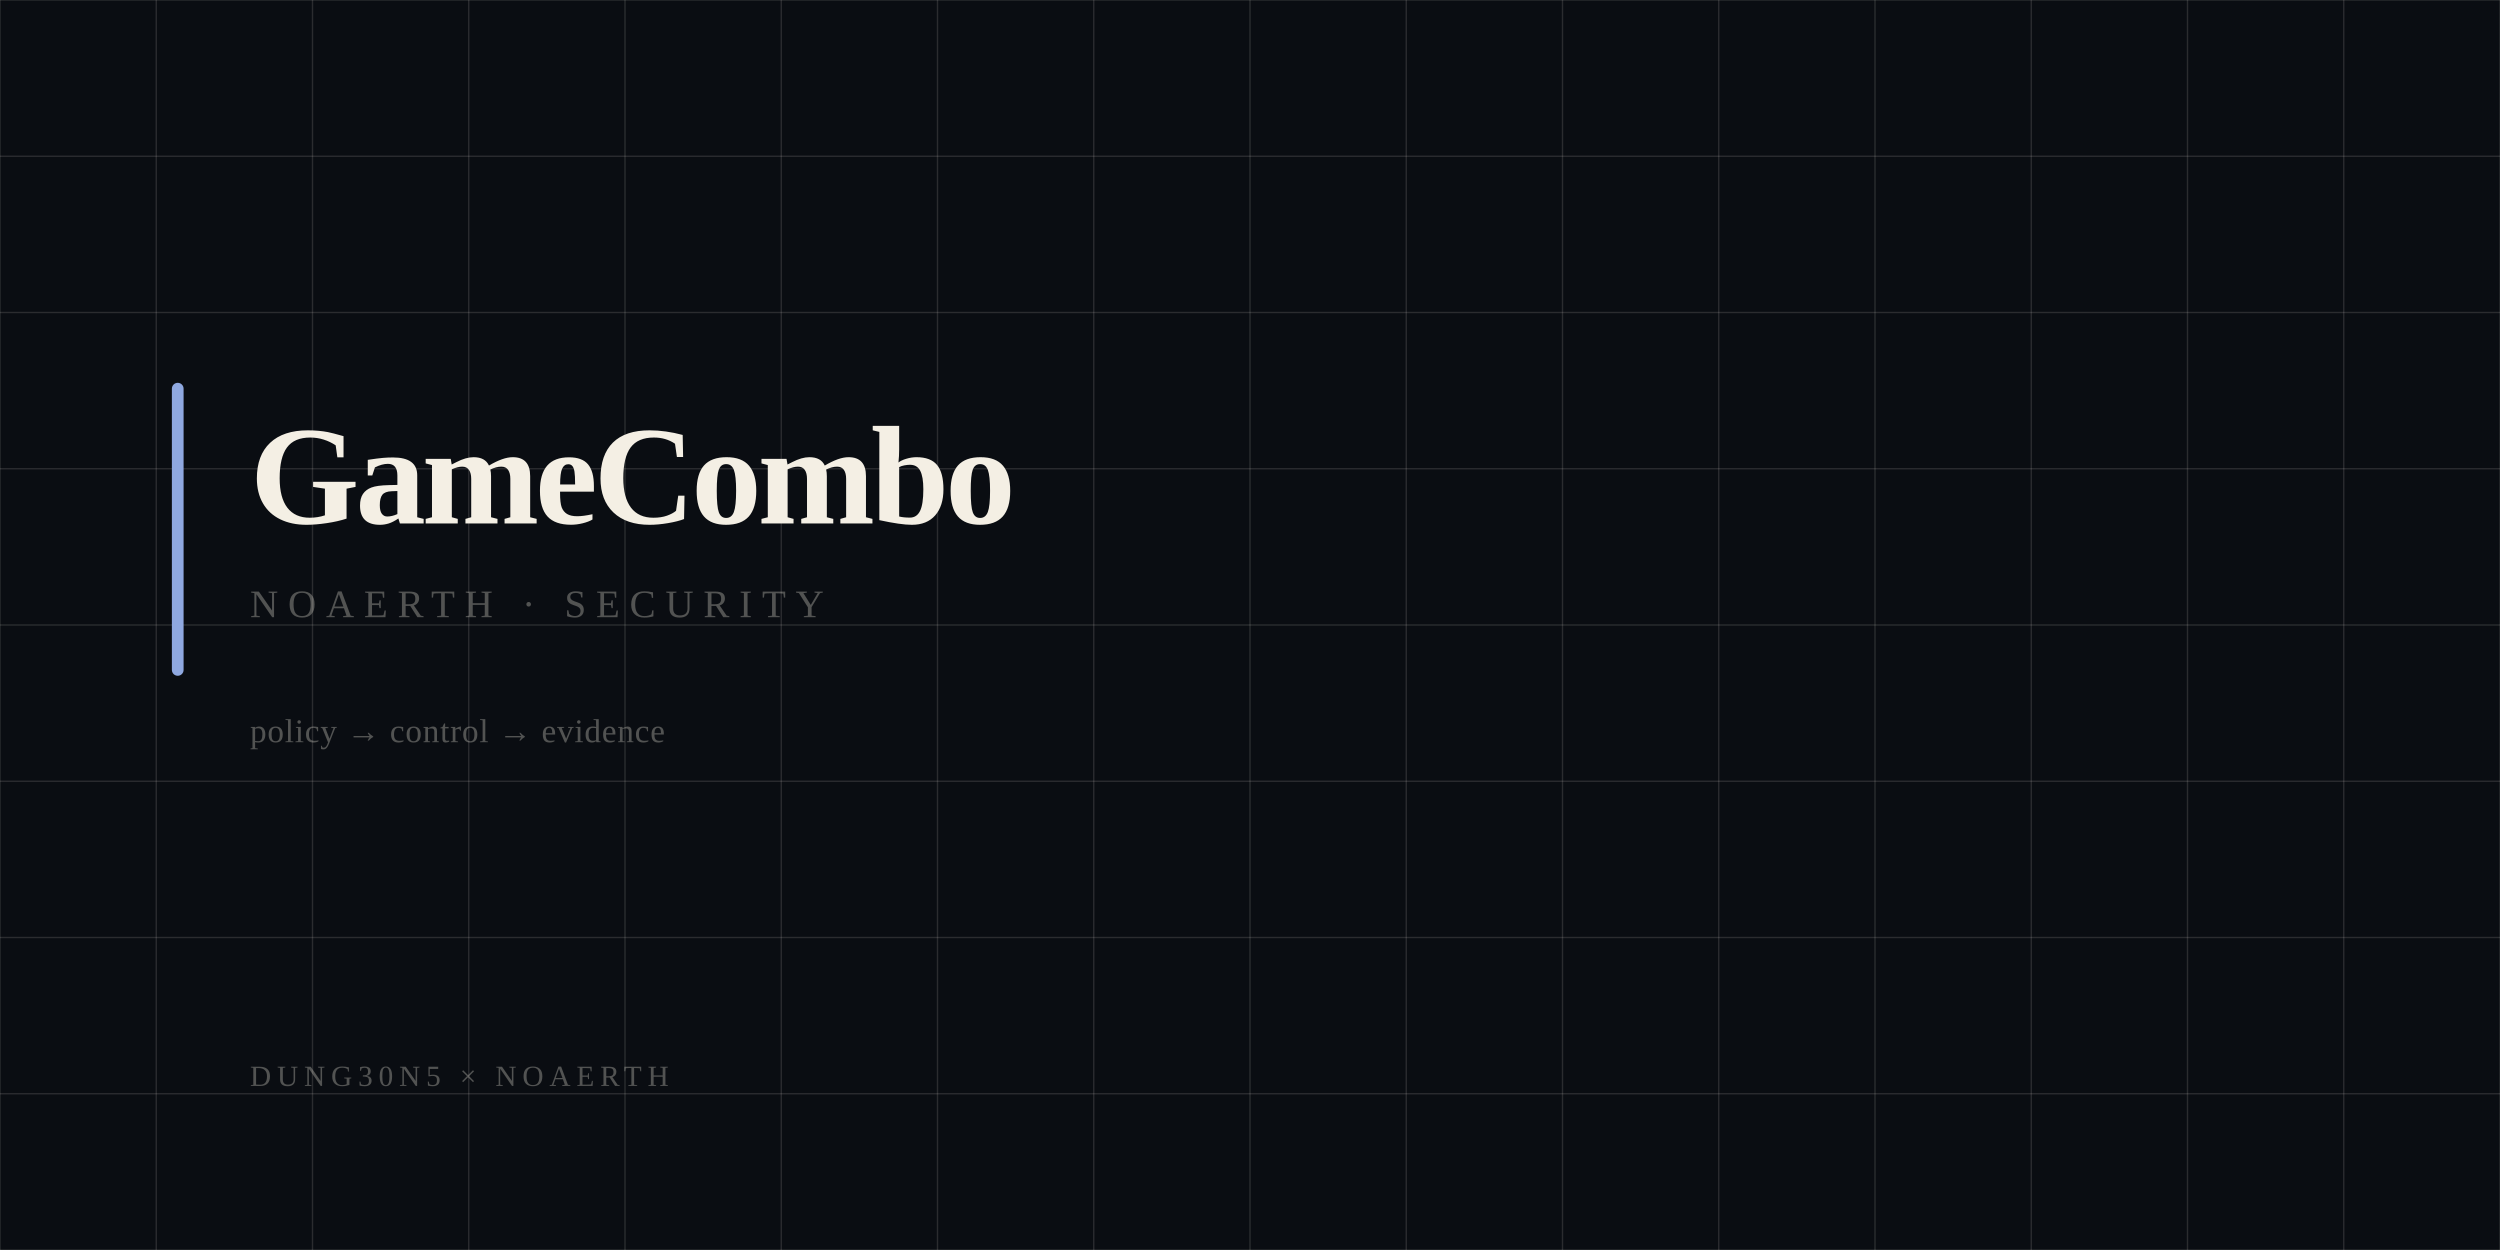
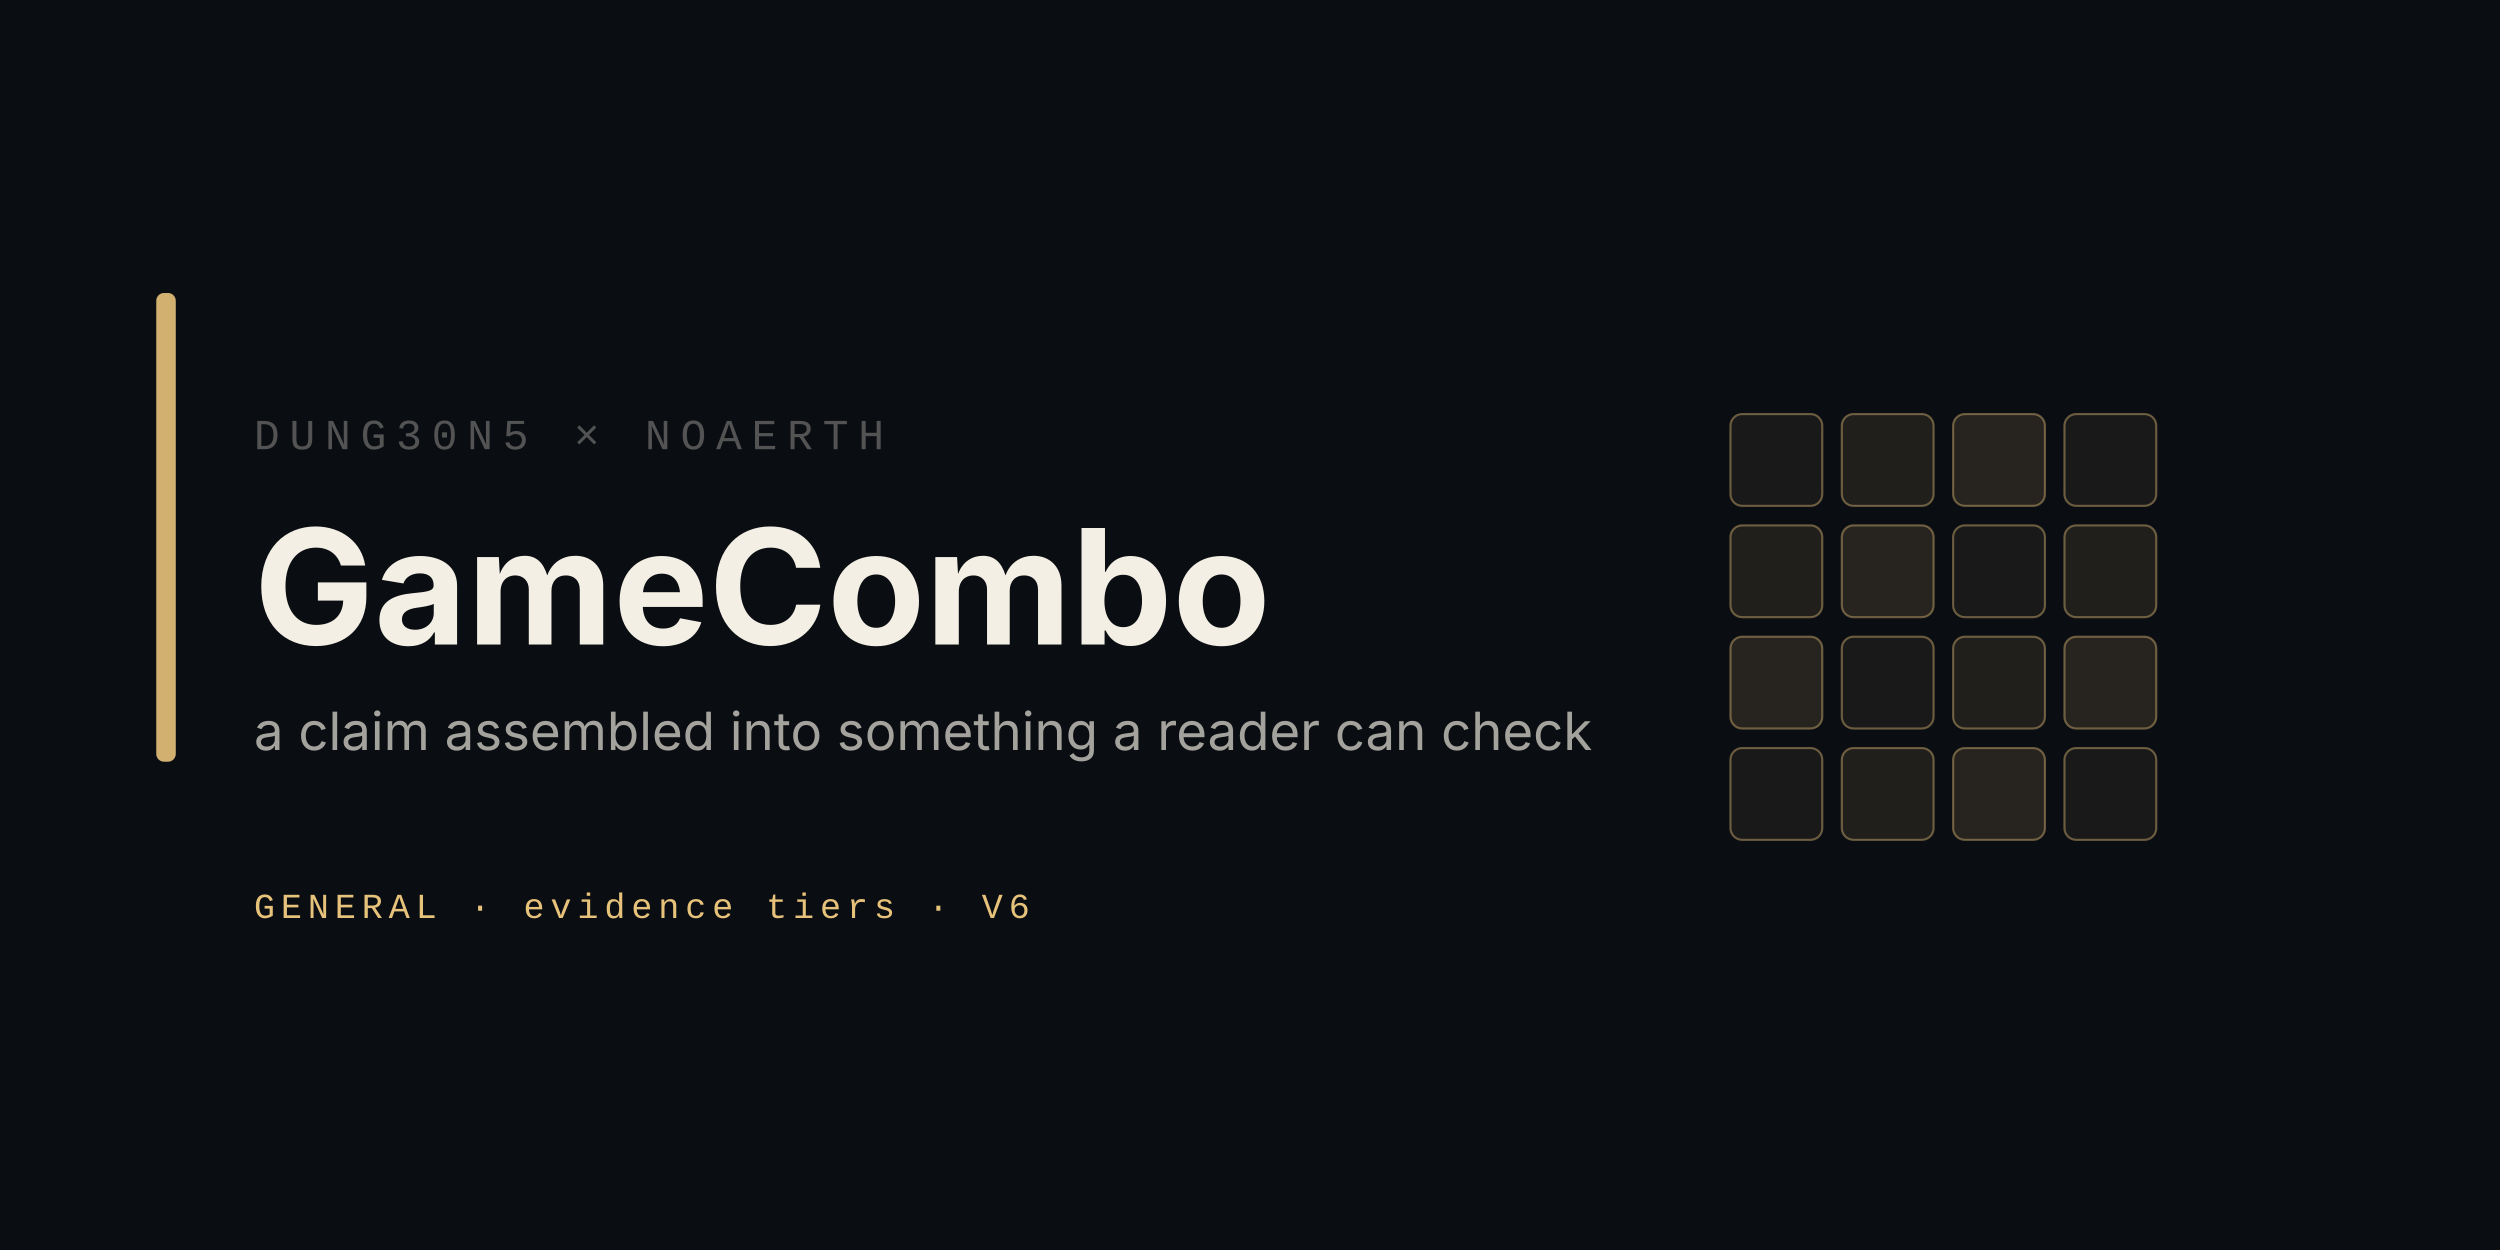
- <svg xmlns="http://www.w3.org/2000/svg" viewBox="0 0 1280 640" width="1280" height="640" role="img" aria-label="GameCombo — NOAERTH project card.">
+ <svg xmlns="http://www.w3.org/2000/svg" viewBox="0 0 1280 640" width="1280" height="640" role="img" aria-label="GameCombo project card">
  <rect width="1280" height="640" fill="#0a0d12" />
-   <line x1="0" y1="0" x2="0" y2="640" stroke="#f4efe424" stroke-width="0.7" />
-   <line x1="80" y1="0" x2="80" y2="640" stroke="#f4efe424" stroke-width="0.7" />
-   <line x1="160" y1="0" x2="160" y2="640" stroke="#f4efe424" stroke-width="0.7" />
-   <line x1="240" y1="0" x2="240" y2="640" stroke="#f4efe424" stroke-width="0.7" />
-   <line x1="320" y1="0" x2="320" y2="640" stroke="#f4efe424" stroke-width="0.7" />
-   <line x1="400" y1="0" x2="400" y2="640" stroke="#f4efe424" stroke-width="0.7" />
-   <line x1="480" y1="0" x2="480" y2="640" stroke="#f4efe424" stroke-width="0.7" />
-   <line x1="560" y1="0" x2="560" y2="640" stroke="#f4efe424" stroke-width="0.7" />
-   <line x1="640" y1="0" x2="640" y2="640" stroke="#f4efe424" stroke-width="0.7" />
-   <line x1="720" y1="0" x2="720" y2="640" stroke="#f4efe424" stroke-width="0.7" />
-   <line x1="800" y1="0" x2="800" y2="640" stroke="#f4efe424" stroke-width="0.7" />
-   <line x1="880" y1="0" x2="880" y2="640" stroke="#f4efe424" stroke-width="0.7" />
-   <line x1="960" y1="0" x2="960" y2="640" stroke="#f4efe424" stroke-width="0.7" />
-   <line x1="1040" y1="0" x2="1040" y2="640" stroke="#f4efe424" stroke-width="0.7" />
-   <line x1="1120" y1="0" x2="1120" y2="640" stroke="#f4efe424" stroke-width="0.7" />
-   <line x1="1200" y1="0" x2="1200" y2="640" stroke="#f4efe424" stroke-width="0.7" />
-   <line x1="1280" y1="0" x2="1280" y2="640" stroke="#f4efe424" stroke-width="0.7" />
-   <line x1="0" y1="0" x2="1280" y2="0" stroke="#f4efe424" stroke-width="0.7" />
-   <line x1="0" y1="80" x2="1280" y2="80" stroke="#f4efe424" stroke-width="0.7" />
-   <line x1="0" y1="160" x2="1280" y2="160" stroke="#f4efe424" stroke-width="0.7" />
-   <line x1="0" y1="240" x2="1280" y2="240" stroke="#f4efe424" stroke-width="0.7" />
-   <line x1="0" y1="320" x2="1280" y2="320" stroke="#f4efe424" stroke-width="0.7" />
-   <line x1="0" y1="400" x2="1280" y2="400" stroke="#f4efe424" stroke-width="0.7" />
-   <line x1="0" y1="480" x2="1280" y2="480" stroke="#f4efe424" stroke-width="0.7" />
-   <line x1="0" y1="560" x2="1280" y2="560" stroke="#f4efe424" stroke-width="0.7" />
-   <line x1="0" y1="640" x2="1280" y2="640" stroke="#f4efe424" stroke-width="0.7" />
-   <rect x="88" y="196" width="6" height="150" rx="3" fill="#8fa8e0" />
-   <text x="128" y="268" fill="#f4efe4" font-size="72" font-weight="680" letter-spacing="-2">GameCombo</text>
-   <text x="128" y="316" fill="#f4efe44f" font-size="20" letter-spacing="5">NOAERTH · SECURITY</text>
-   <text x="128" y="380" fill="#f4efe44f" font-size="17" letter-spacing="0.4">policy → control → evidence</text>
-   <text x="128" y="556" fill="#f4efe44f" font-size="15" letter-spacing="3">DUNG30N5 × NOAERTH</text>
+   <rect x="886" y="212" width="47" height="47" rx="6" fill="#e7c27a" fill-opacity="0.07" stroke="#e7c27a" stroke-width="1.1" stroke-opacity="0.42" />
+   <rect x="943" y="212" width="47" height="47" rx="6" fill="#e7c27a" fill-opacity="0.10" stroke="#e7c27a" stroke-width="1.1" stroke-opacity="0.42" />
+   <rect x="1000" y="212" width="47" height="47" rx="6" fill="#e7c27a" fill-opacity="0.13" stroke="#e7c27a" stroke-width="1.1" stroke-opacity="0.42" />
+   <rect x="1057" y="212" width="47" height="47" rx="6" fill="#e7c27a" fill-opacity="0.07" stroke="#e7c27a" stroke-width="1.1" stroke-opacity="0.42" />
+   <rect x="886" y="269" width="47" height="47" rx="6" fill="#e7c27a" fill-opacity="0.10" stroke="#e7c27a" stroke-width="1.1" stroke-opacity="0.42" />
+   <rect x="943" y="269" width="47" height="47" rx="6" fill="#e7c27a" fill-opacity="0.13" stroke="#e7c27a" stroke-width="1.1" stroke-opacity="0.42" />
+   <rect x="1000" y="269" width="47" height="47" rx="6" fill="#e7c27a" fill-opacity="0.07" stroke="#e7c27a" stroke-width="1.1" stroke-opacity="0.42" />
+   <rect x="1057" y="269" width="47" height="47" rx="6" fill="#e7c27a" fill-opacity="0.10" stroke="#e7c27a" stroke-width="1.1" stroke-opacity="0.42" />
+   <rect x="886" y="326" width="47" height="47" rx="6" fill="#e7c27a" fill-opacity="0.13" stroke="#e7c27a" stroke-width="1.1" stroke-opacity="0.42" />
+   <rect x="943" y="326" width="47" height="47" rx="6" fill="#e7c27a" fill-opacity="0.07" stroke="#e7c27a" stroke-width="1.1" stroke-opacity="0.42" />
+   <rect x="1000" y="326" width="47" height="47" rx="6" fill="#e7c27a" fill-opacity="0.10" stroke="#e7c27a" stroke-width="1.1" stroke-opacity="0.42" />
+   <rect x="1057" y="326" width="47" height="47" rx="6" fill="#e7c27a" fill-opacity="0.13" stroke="#e7c27a" stroke-width="1.1" stroke-opacity="0.42" />
+   <rect x="886" y="383" width="47" height="47" rx="6" fill="#e7c27a" fill-opacity="0.07" stroke="#e7c27a" stroke-width="1.1" stroke-opacity="0.42" />
+   <rect x="943" y="383" width="47" height="47" rx="6" fill="#e7c27a" fill-opacity="0.10" stroke="#e7c27a" stroke-width="1.1" stroke-opacity="0.42" />
+   <rect x="1000" y="383" width="47" height="47" rx="6" fill="#e7c27a" fill-opacity="0.13" stroke="#e7c27a" stroke-width="1.1" stroke-opacity="0.42" />
+   <rect x="1057" y="383" width="47" height="47" rx="6" fill="#e7c27a" fill-opacity="0.07" stroke="#e7c27a" stroke-width="1.1" stroke-opacity="0.42" />
+   <rect x="80" y="150" width="10" height="240" rx="4" fill="#e7c27a" opacity="0.9" />
+   <text x="130" y="230" font-family="ui-monospace, SFMono-Regular, Menlo, Monaco, Consolas, 'Liberation Mono', monospace" font-size="22" letter-spacing="5" fill="#f4efe44f">DUNG30N5 × NOAERTH</text>
+   <text x="130" y="330" font-family="-apple-system, BlinkMacSystemFont, 'Segoe UI', Inter, Helvetica, Arial, sans-serif" font-size="82" font-weight="700" fill="#f4efe4">GameCombo</text>
+   <text x="130" y="384" font-family="-apple-system, BlinkMacSystemFont, 'Segoe UI', Inter, Helvetica, Arial, sans-serif" font-size="27" fill="#f4efe4a8">a claim assembled into something a reader can check</text>
+   <text x="130" y="470" font-family="ui-monospace, SFMono-Regular, Menlo, Monaco, Consolas, 'Liberation Mono', monospace" font-size="18" fill="#e7c27a" letter-spacing="3">GENERAL · evidence tiers · V6</text>
</svg>
